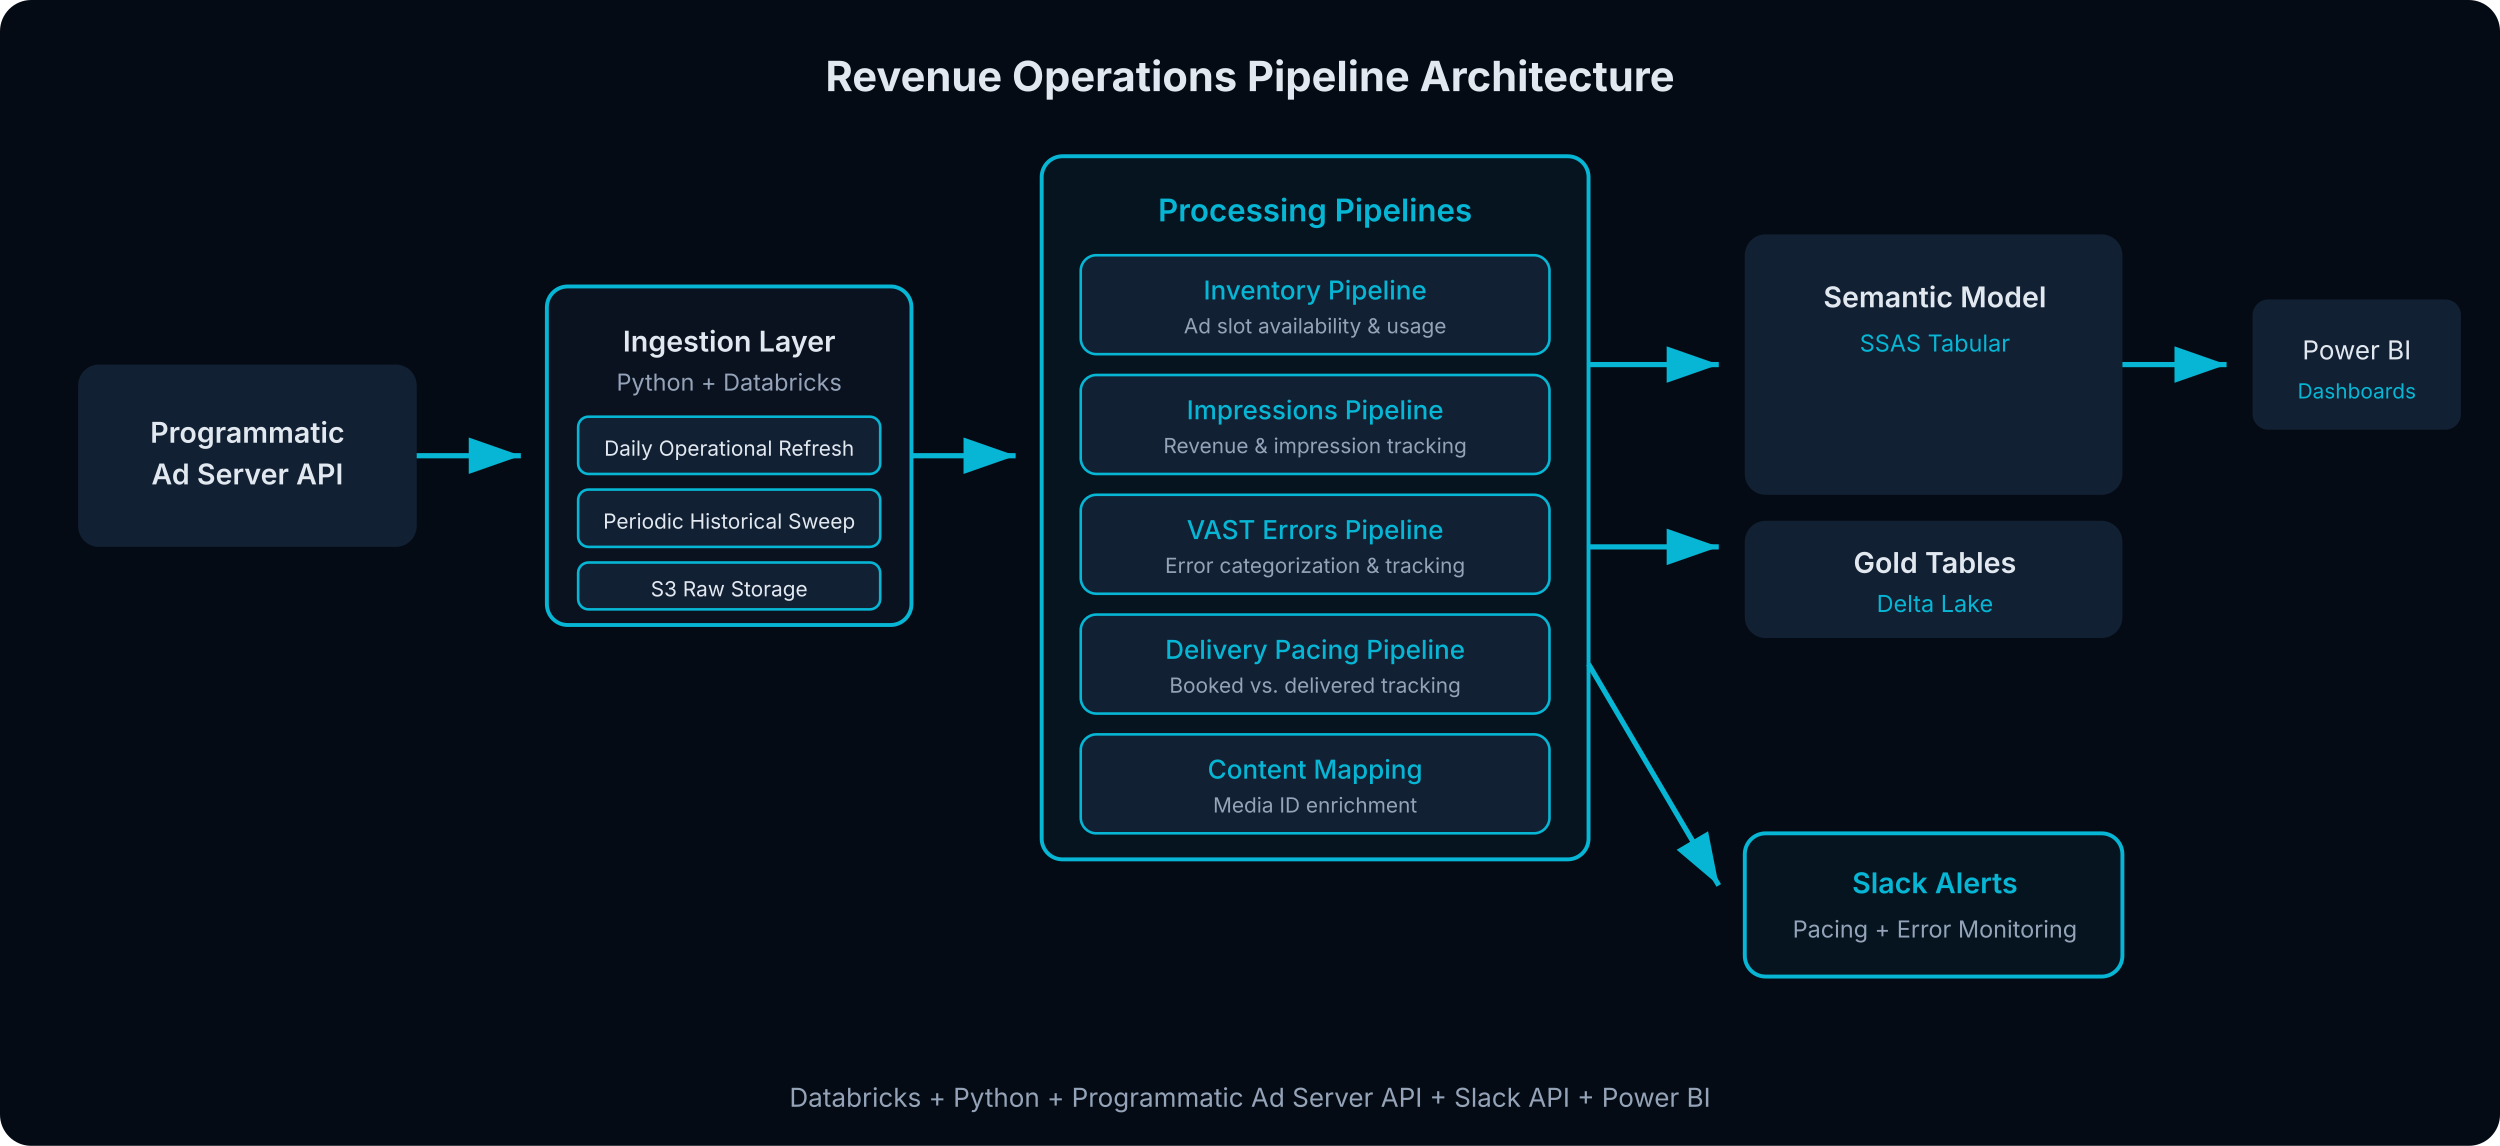
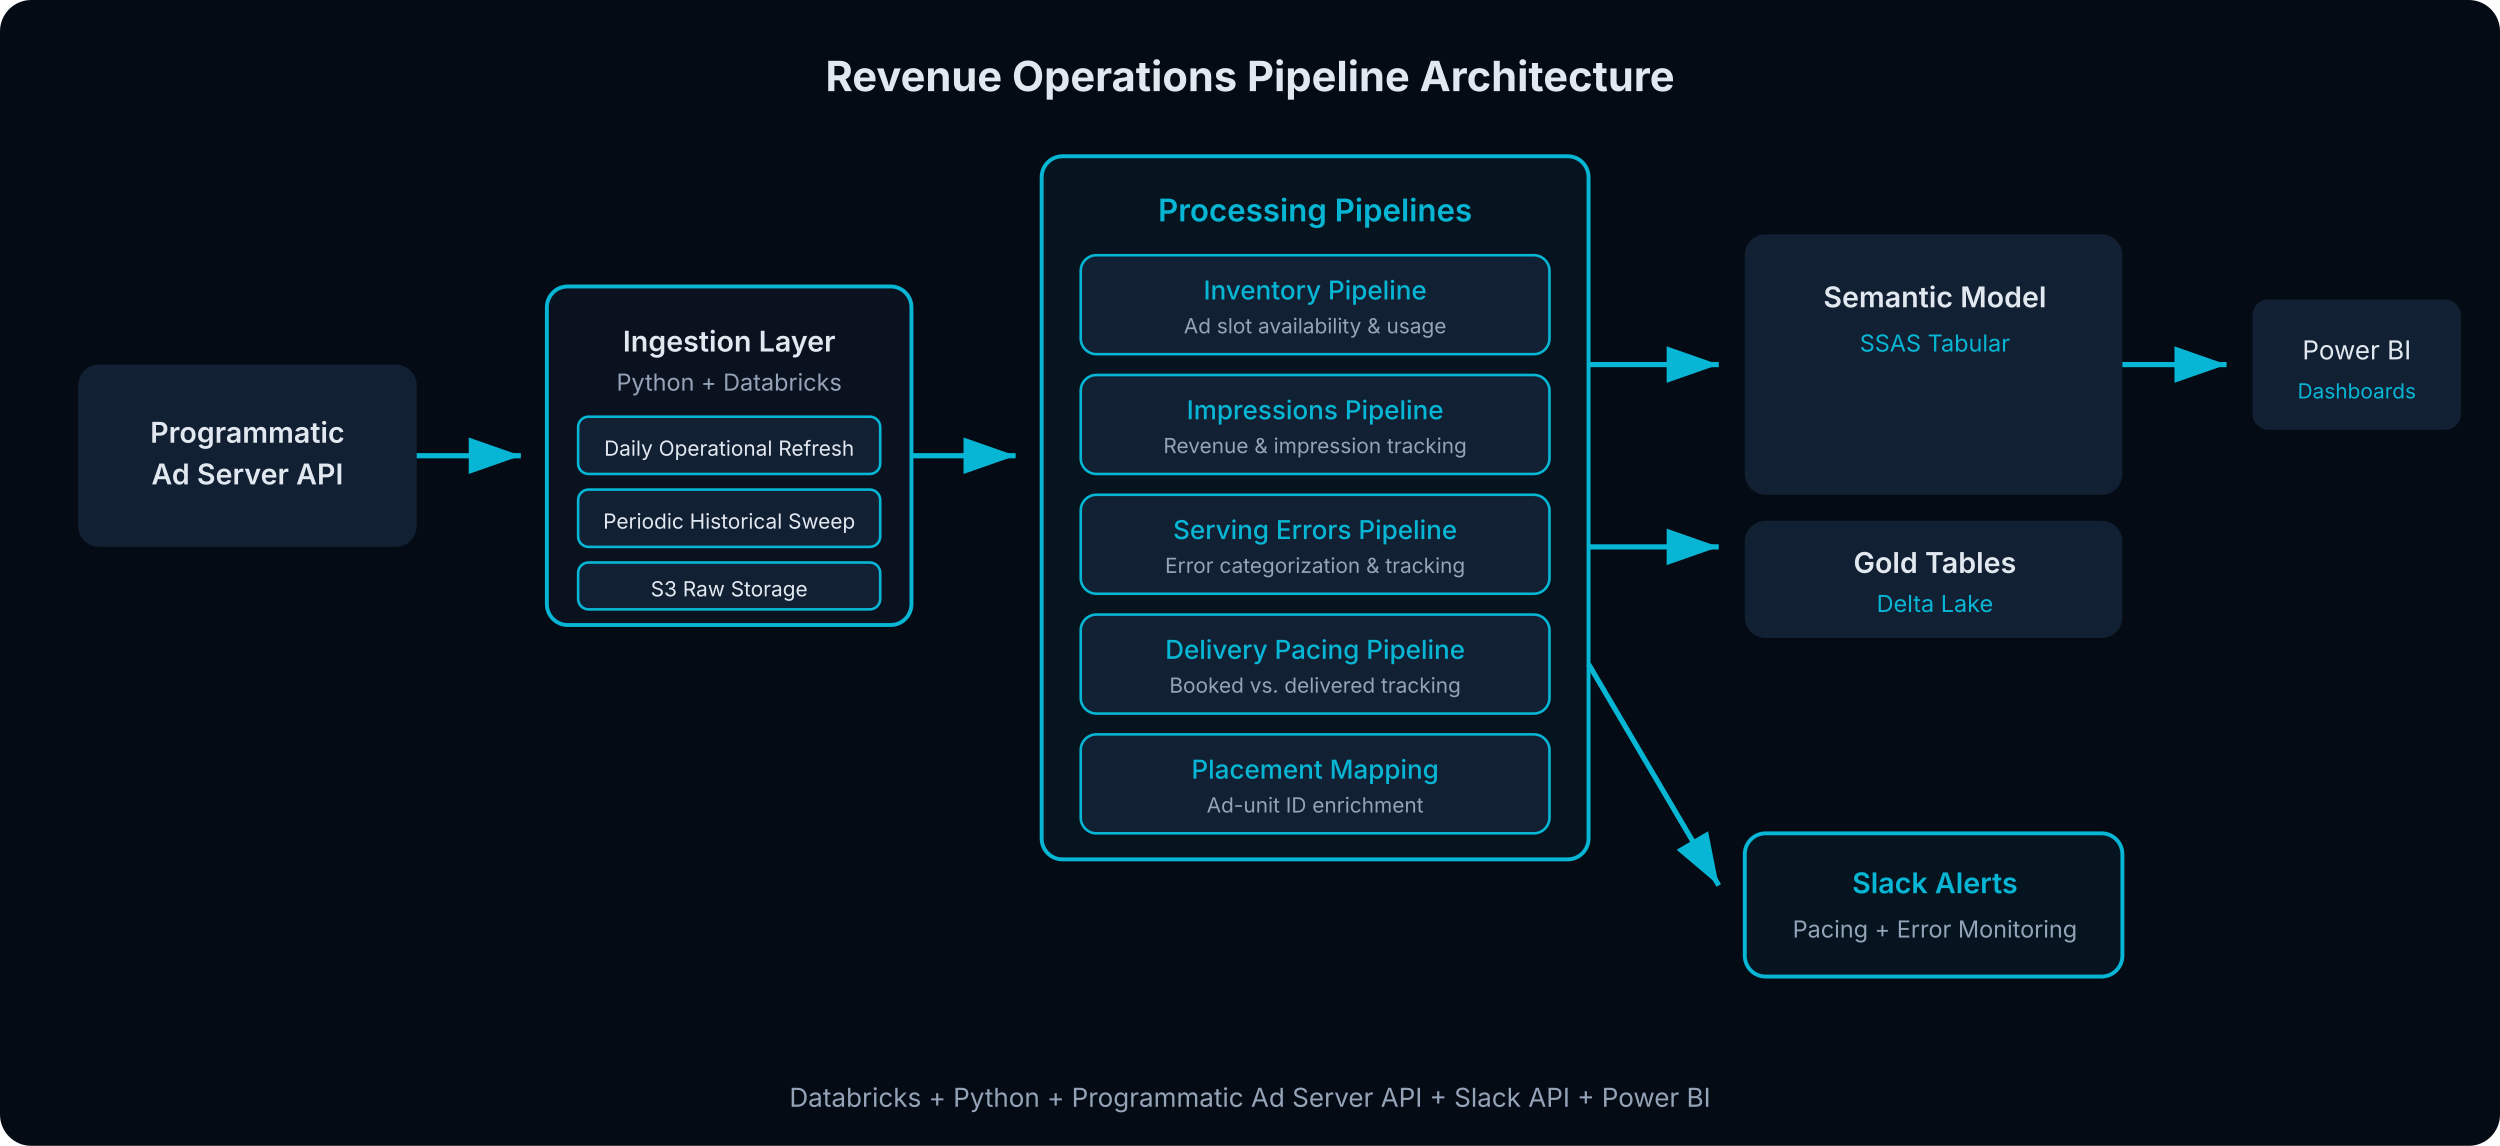
<svg xmlns="http://www.w3.org/2000/svg" viewBox="0 0 960 440" font-family="Inter, system-ui, sans-serif">
  <defs>
    <marker id="arr" markerWidth="10" markerHeight="7" refX="10" refY="3.5" orient="auto">
      <polygon points="0 0, 10 3.5, 0 7" fill="#06B6D4" />
    </marker>
  </defs>
  <rect width="960" height="440" rx="12" fill="#050B14" />
  <text x="480" y="35" text-anchor="middle" font-size="16" font-weight="700" fill="#E2E8F0">Revenue Operations Pipeline Architecture</text>
  <rect x="30" y="140" width="130" height="70" rx="8" fill="#122033" />
  <text x="95" y="170" text-anchor="middle" font-size="11" font-weight="600" fill="#E2E8F0">Programmatic</text>
  <text x="95" y="186" text-anchor="middle" font-size="11" font-weight="600" fill="#E2E8F0">Ad Server API</text>
  <line x1="160" y1="175" x2="200" y2="175" stroke-width="2" marker-end="url(#arr)" stroke="#06B6D4" />
  <rect x="210" y="110" width="140" height="130" rx="8" stroke-width="1.5" fill="#0A1220" stroke="#06B6D4" />
  <text x="280" y="135" text-anchor="middle" font-size="11" font-weight="600" fill="#E2E8F0">Ingestion Layer</text>
  <text x="280" y="150" text-anchor="middle" font-size="9" fill="#94A3B8">Python + Databricks</text>
  <rect x="222" y="160" width="116" height="22" rx="4" stroke-width="1" fill="#122033" stroke="#06B6D4" />
  <text x="280" y="175" text-anchor="middle" font-size="8" fill="#E2E8F0">Daily Operational Refresh</text>
  <rect x="222" y="188" width="116" height="22" rx="4" stroke-width="1" fill="#122033" stroke="#06B6D4" />
  <text x="280" y="203" text-anchor="middle" font-size="8" fill="#E2E8F0">Periodic Historical Sweep</text>
  <rect x="222" y="216" width="116" height="18" rx="4" stroke-width="1" fill="#122033" stroke="#06B6D4" />
  <text x="280" y="229" text-anchor="middle" font-size="8" fill="#E2E8F0">S3 Raw Storage</text>
  <line x1="350" y1="175" x2="390" y2="175" stroke-width="2" marker-end="url(#arr)" stroke="#06B6D4" />
  <rect x="400" y="60" width="210" height="270" rx="8" fill="rgba(6,182,212,0.06)" stroke="#06B6D4" stroke-width="1.5" />
  <text x="505" y="85" text-anchor="middle" font-size="12" font-weight="600" fill="#06B6D4">Processing Pipelines</text>
  <rect x="415" y="98" width="180" height="38" rx="6" stroke-width="1" fill="#122033" stroke="#06B6D4" />
  <text x="505" y="115" text-anchor="middle" font-size="10" font-weight="500" fill="#06B6D4">Inventory Pipeline</text>
  <text x="505" y="128" text-anchor="middle" font-size="8" fill="#94A3B8">Ad slot availability &amp; usage</text>
  <rect x="415" y="144" width="180" height="38" rx="6" stroke-width="1" fill="#122033" stroke="#06B6D4" />
  <text x="505" y="161" text-anchor="middle" font-size="10" font-weight="500" fill="#06B6D4">Impressions Pipeline</text>
  <text x="505" y="174" text-anchor="middle" font-size="8" fill="#94A3B8">Revenue &amp; impression tracking</text>
  <rect x="415" y="190" width="180" height="38" rx="6" stroke-width="1" fill="#122033" stroke="#06B6D4" />
-   <text x="505" y="207" text-anchor="middle" font-size="10" font-weight="500" fill="#06B6D4">VAST Errors Pipeline</text>
+   <text x="505" y="207" text-anchor="middle" font-size="10" font-weight="500" fill="#06B6D4">Serving Errors Pipeline</text>
  <text x="505" y="220" text-anchor="middle" font-size="8" fill="#94A3B8">Error categorization &amp; tracking</text>
  <rect x="415" y="236" width="180" height="38" rx="6" stroke-width="1" fill="#122033" stroke="#06B6D4" />
  <text x="505" y="253" text-anchor="middle" font-size="10" font-weight="500" fill="#06B6D4">Delivery Pacing Pipeline</text>
  <text x="505" y="266" text-anchor="middle" font-size="8" fill="#94A3B8">Booked vs. delivered tracking</text>
  <rect x="415" y="282" width="180" height="38" rx="6" stroke-width="1" fill="#122033" stroke="#06B6D4" />
-   <text x="505" y="299" text-anchor="middle" font-size="10" font-weight="500" fill="#06B6D4">Content Mapping</text>
-   <text x="505" y="312" text-anchor="middle" font-size="8" fill="#94A3B8">Media ID enrichment</text>
+   <text x="505" y="299" text-anchor="middle" font-size="10" font-weight="500" fill="#06B6D4">Placement Mapping</text>
+   <text x="505" y="312" text-anchor="middle" font-size="8" fill="#94A3B8">Ad-unit ID enrichment</text>
  <line x1="610" y1="140" x2="660" y2="140" stroke-width="2" marker-end="url(#arr)" stroke="#06B6D4" />
  <line x1="610" y1="210" x2="660" y2="210" stroke-width="2" marker-end="url(#arr)" stroke="#06B6D4" />
  <line x1="610" y1="255" x2="660" y2="340" stroke-width="2" marker-end="url(#arr)" stroke="#06B6D4" />
  <rect x="670" y="90" width="145" height="100" rx="8" fill="#122033" />
  <text x="743" y="118" text-anchor="middle" font-size="11" font-weight="600" fill="#E2E8F0">Semantic Model</text>
  <text x="743" y="135" text-anchor="middle" font-size="9" fill="#06B6D4">SSAS Tabular</text>
  <line x1="815" y1="140" x2="855" y2="140" stroke-width="2" marker-end="url(#arr)" stroke="#06B6D4" />
  <rect x="865" y="115" width="80" height="50" rx="6" fill="#122033" />
  <text x="905" y="138" text-anchor="middle" font-size="10" fill="#E2E8F0">Power BI</text>
  <text x="905" y="153" text-anchor="middle" font-size="8" fill="#06B6D4">Dashboards</text>
  <rect x="670" y="200" width="145" height="45" rx="8" fill="#122033" />
  <text x="743" y="220" text-anchor="middle" font-size="11" font-weight="600" fill="#E2E8F0">Gold Tables</text>
  <text x="743" y="235" text-anchor="middle" font-size="9" fill="#06B6D4">Delta Lake</text>
  <rect x="670" y="320" width="145" height="55" rx="8" fill="rgba(6,182,212,0.06)" stroke="#06B6D4" stroke-width="1.5" />
  <text x="743" y="343" text-anchor="middle" font-size="11" font-weight="600" fill="#06B6D4">Slack Alerts</text>
  <text x="743" y="360" text-anchor="middle" font-size="9" fill="#94A3B8">Pacing + Error Monitoring</text>
  <text x="480" y="425" text-anchor="middle" font-size="10" fill="#94A3B8">Databricks + Python + Programmatic Ad Server API + Slack API + Power BI</text>
</svg>
